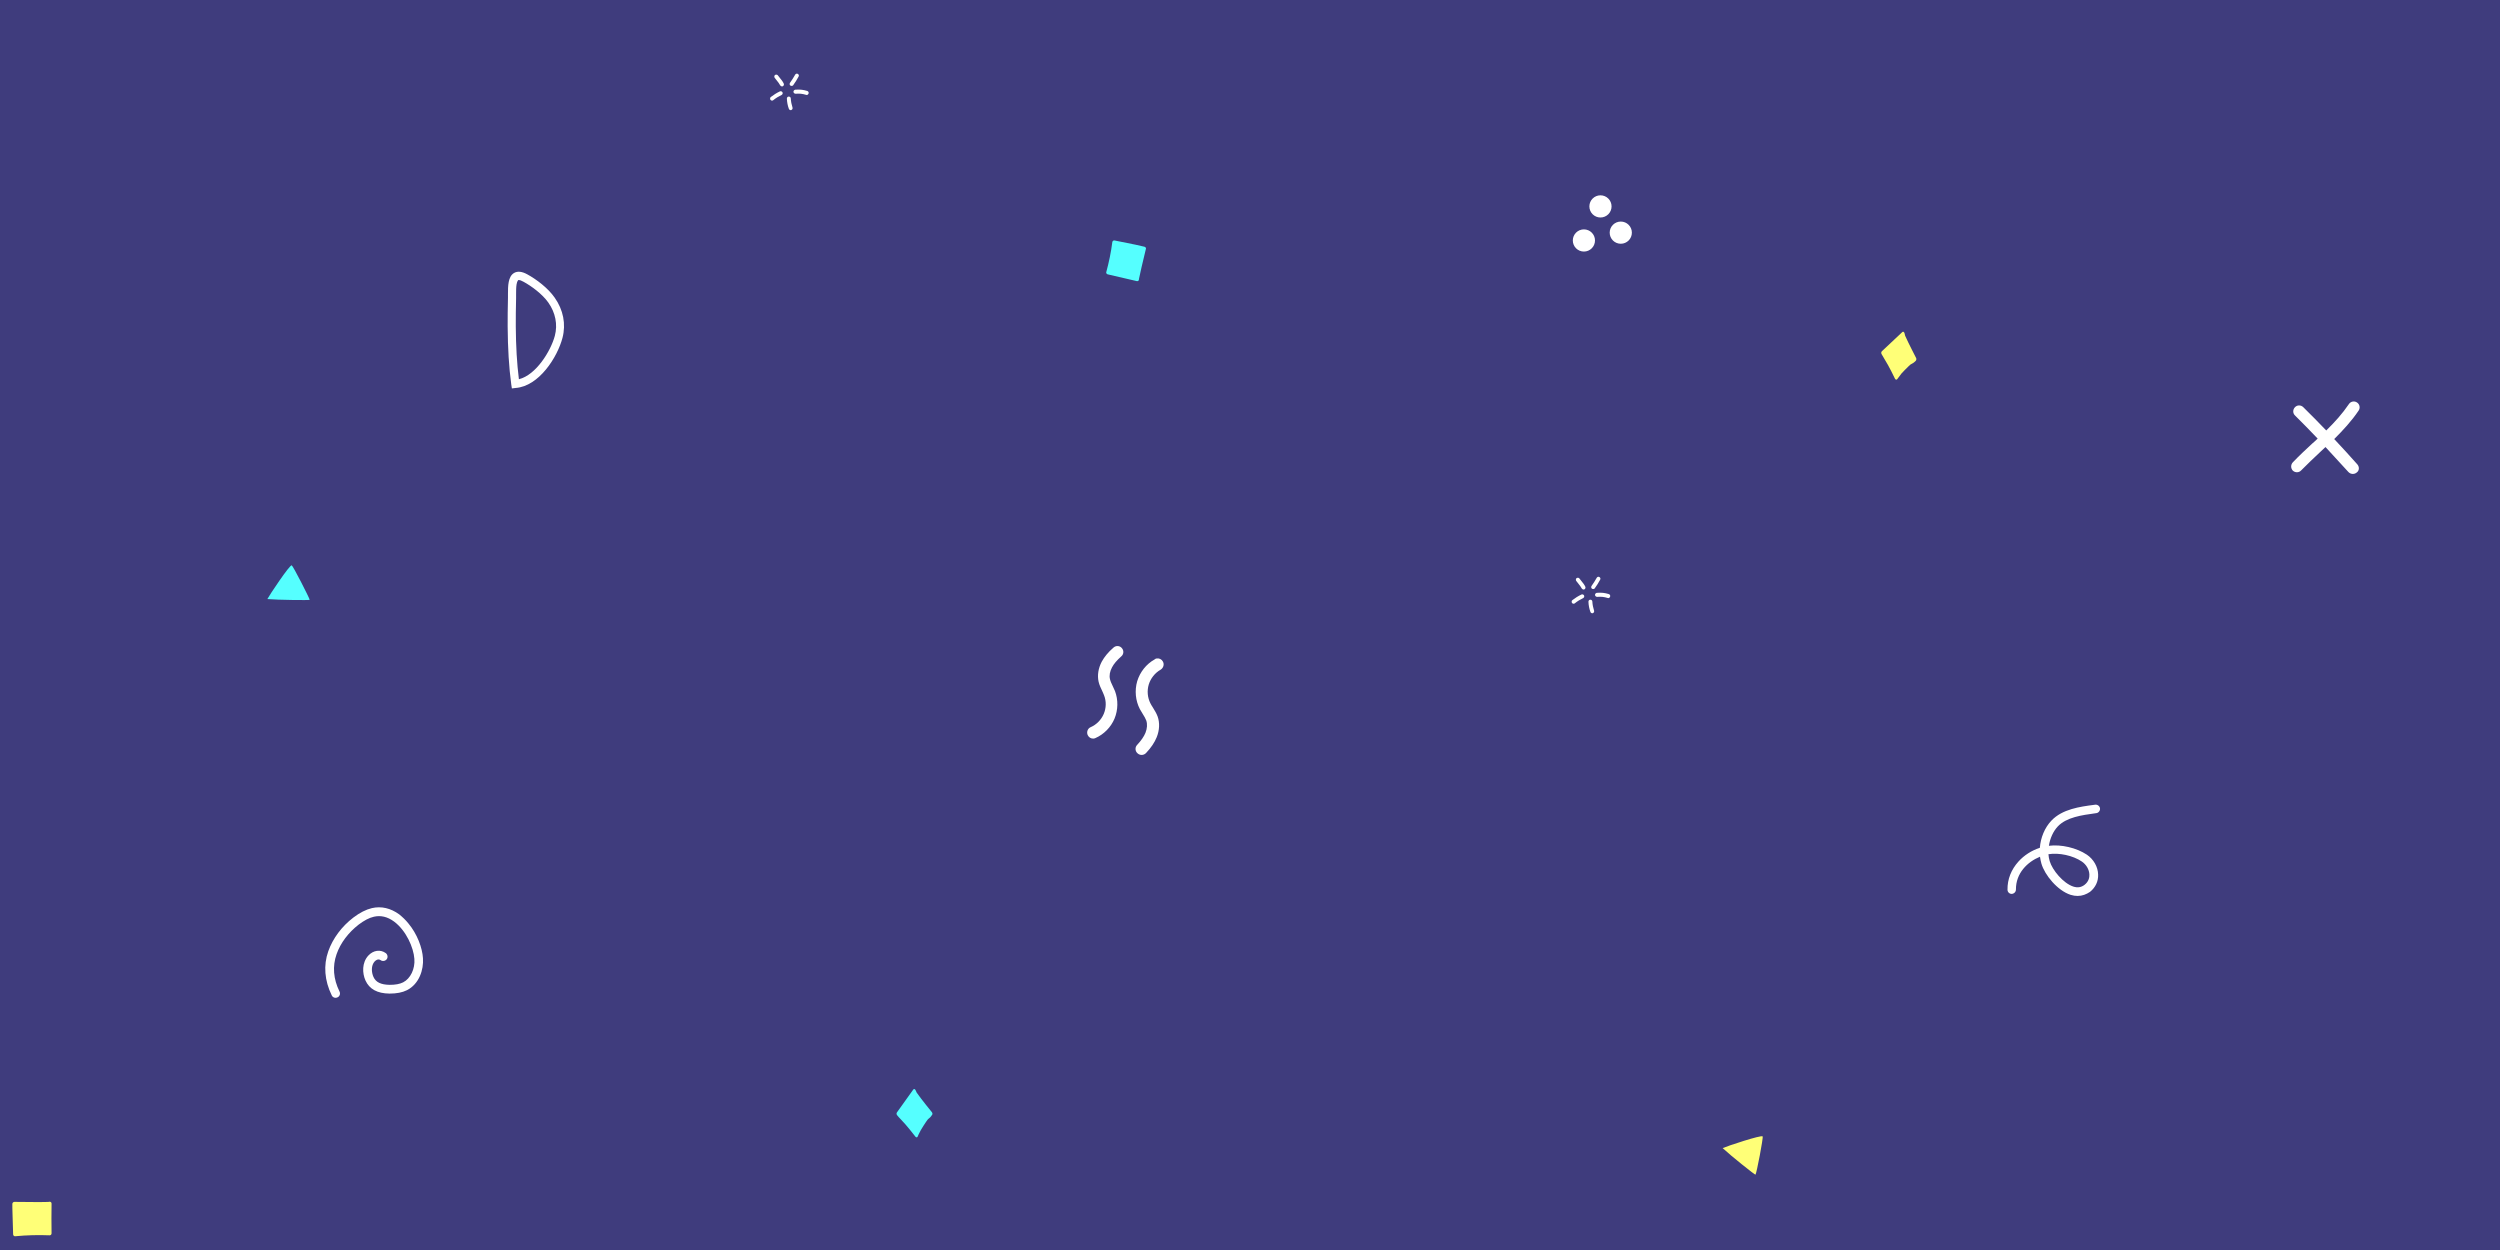
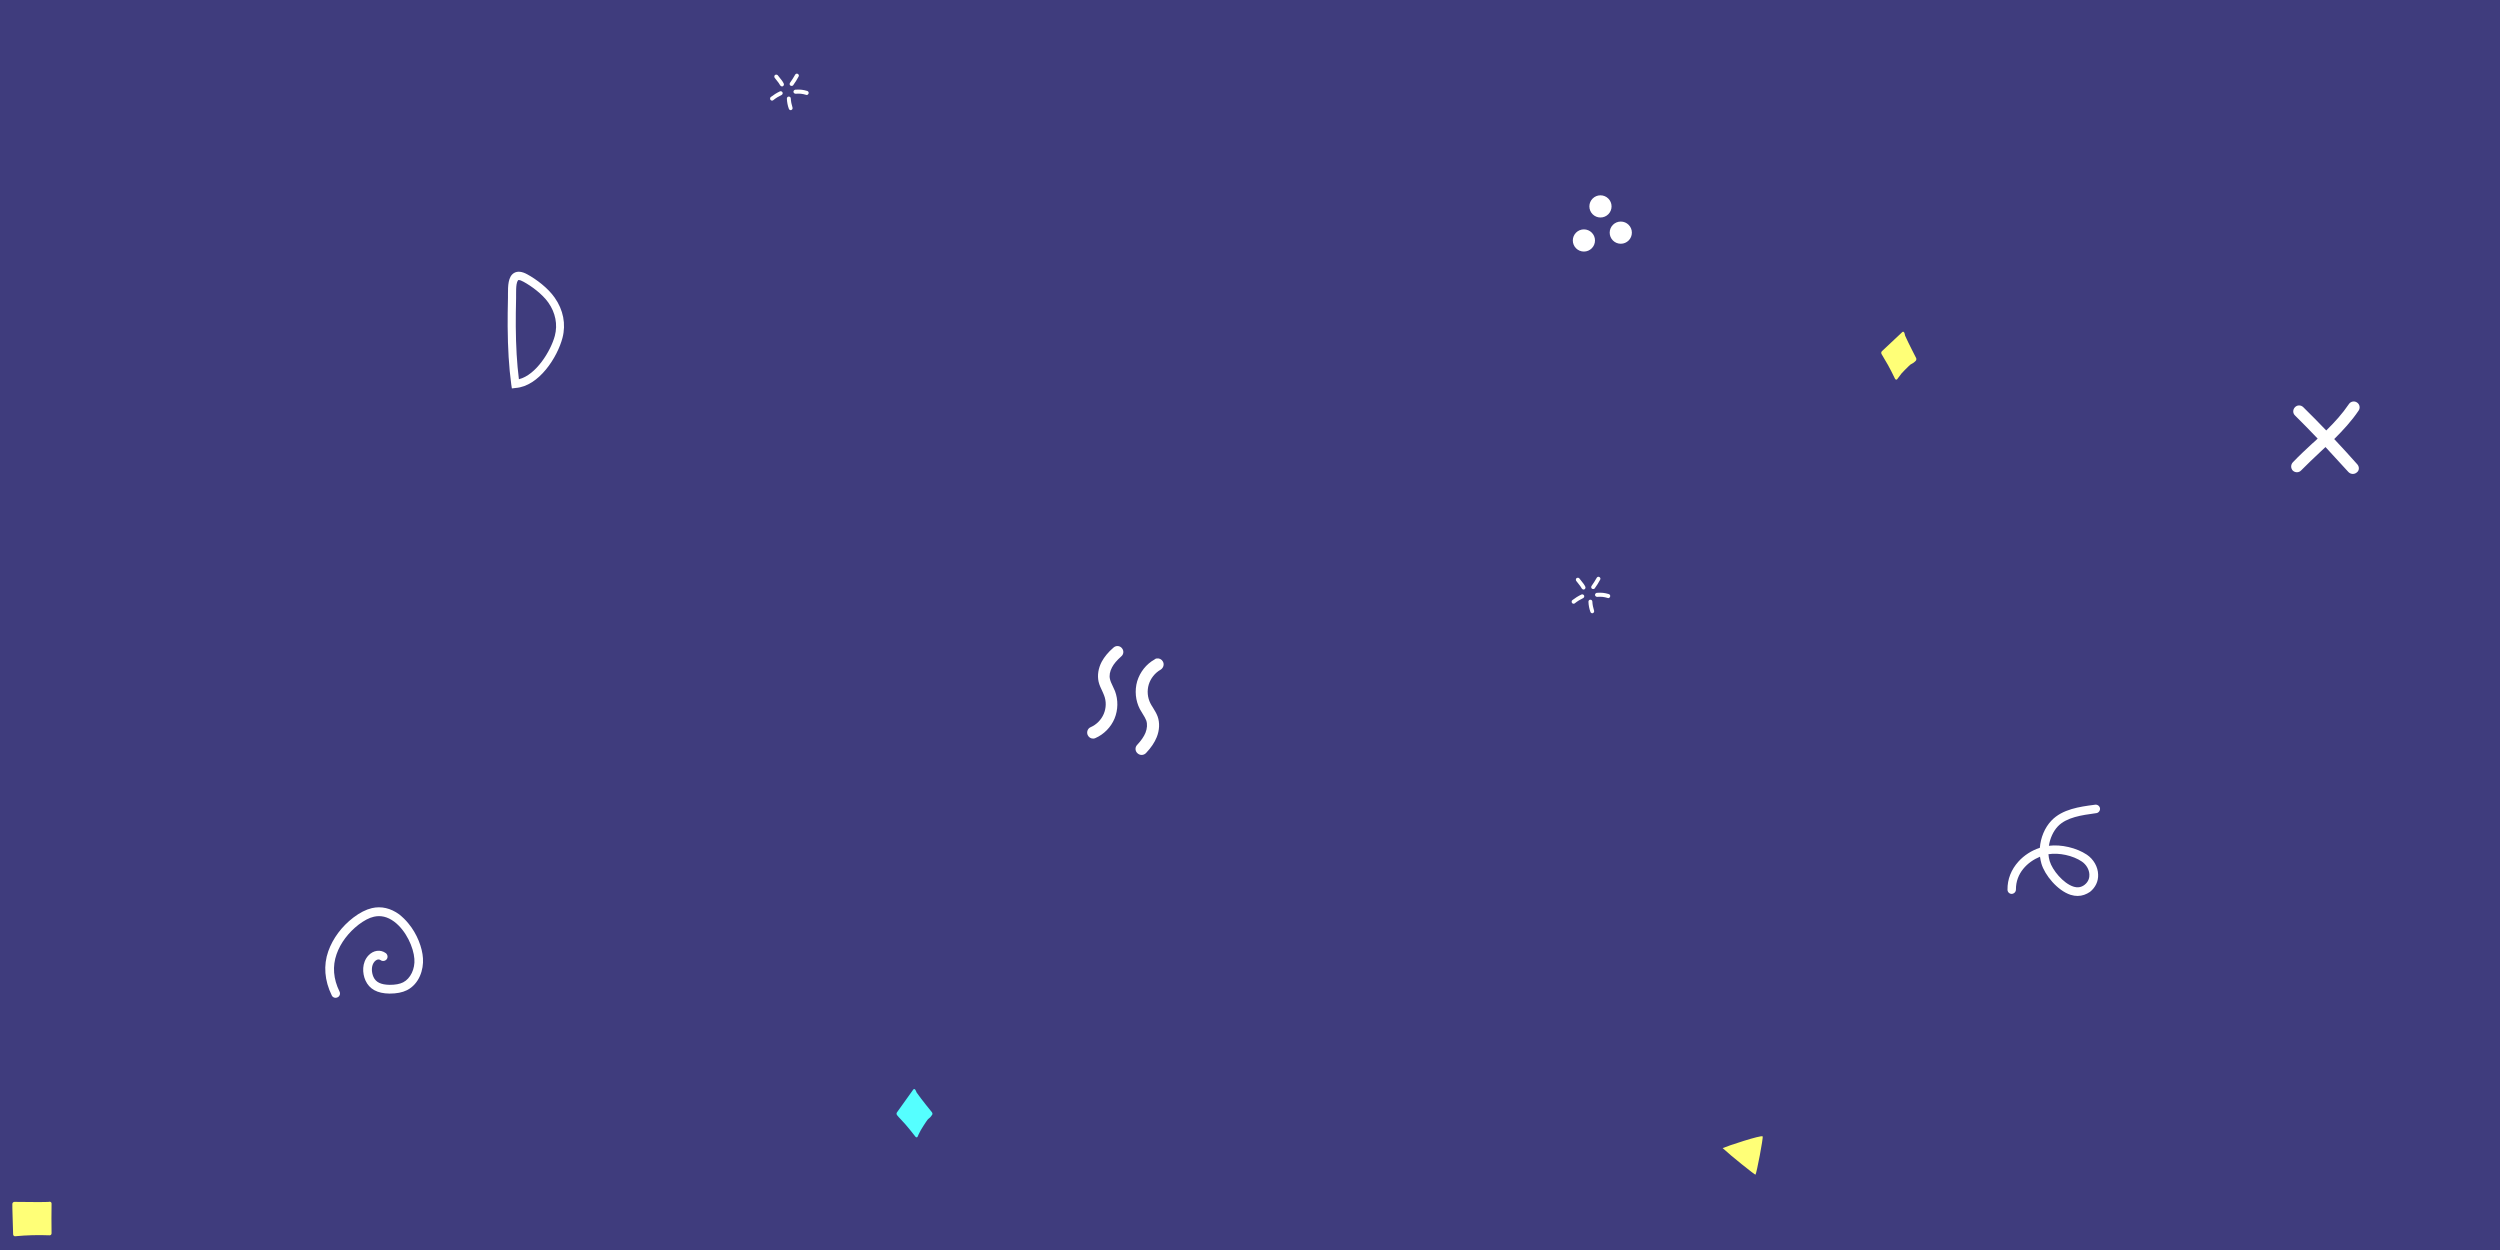
- <svg xmlns="http://www.w3.org/2000/svg" width="1507" height="753.5" viewBox="0 0 1600 800">
-   <rect fill="#3f3c7d" width="1600" height="800" />
-   <path fill="#FF7" d="M1102.5 734.8c2.5-1.2 24.8-8.6 25.6-7.5.5.7-3.9 23.8-4.6 24.5C1123.3 752.1 1107.5 739.5 1102.5 734.8zM1226.3 229.1c0-.1-4.9-9.4-7-14.2-.1-.3-.3-1.1-.4-1.6-.1-.4-.3-.7-.6-.9-.3-.2-.6-.1-.8.1l-13.1 12.3c0 0 0 0 0 0-.2.2-.3.5-.4.8 0 .3 0 .7.2 1 .1.1 1.4 2.5 2.1 3.6 2.4 3.7 6.5 12.1 6.5 12.2.2.3.4.5.7.6.3 0 .5-.1.7-.3 0 0 1.8-2.5 2.7-3.6 1.5-1.6 3-3.2 4.6-4.7 1.2-1.2 1.6-1.4 2.1-1.6.5-.3 1.1-.5 2.5-1.9C1226.5 230.4 1226.6 229.6 1226.3 229.1zM33 770.3C33 770.3 33 770.3 33 770.3c0-.7-.5-1.2-1.2-1.2-.1 0-.3 0-.4.1-1.6.2-14.3.1-22.2 0-.3 0-.6.1-.9.4-.2.2-.4.5-.4.9 0 .2 0 4.9.1 5.9l.4 13.6c0 .3.2.6.4.9.2.2.5.3.8.3 0 0 .1 0 .1 0 7.3-.7 14.7-.9 22-.6.3 0 .7-.1.9-.3.2-.2.4-.6.4-.9C32.9 783.3 32.9 776.2 33 770.3z" />
-   <path fill="#5ff" d="M171.1 383.4c1.3-2.5 14.3-22 15.6-21.6.8.3 11.5 21.2 11.5 22.1C198.1 384.2 177.9 384 171.1 383.4zM596.4 711.8c-.1-.1-6.7-8.2-9.7-12.5-.2-.3-.5-1-.7-1.5-.2-.4-.4-.7-.7-.8-.3-.1-.6 0-.8.3L574 712c0 0 0 0 0 0-.2.2-.2.5-.2.9 0 .3.2.7.4.9.1.1 1.8 2.2 2.8 3.1 3.1 3.1 8.8 10.5 8.9 10.6.2.3.5.4.8.4.3 0 .5-.2.6-.5 0 0 1.2-2.8 2-4.1 1.1-1.9 2.3-3.7 3.5-5.5.9-1.4 1.3-1.7 1.7-2 .5-.4 1-.7 2.1-2.4C596.9 713.1 596.8 712.3 596.4 711.8zM727.5 179.9C727.5 179.9 727.5 179.9 727.5 179.9c.6.2 1.3-.2 1.4-.8 0-.1 0-.2 0-.4.2-1.4 2.8-12.6 4.5-19.5.1-.3 0-.6-.2-.8-.2-.3-.5-.4-.8-.5-.2 0-4.7-1.1-5.7-1.3l-13.4-2.7c-.3-.1-.7 0-.9.2-.2.2-.4.4-.5.6 0 0 0 .1 0 .1-.8 6.5-2.2 13.1-3.9 19.4-.1.3 0 .6.2.9.2.3.5.4.8.5C714.8 176.9 721.7 178.5 727.5 179.9zM728.5 178.1c-.1-.1-.2-.2-.4-.2C728.3 177.9 728.4 178 728.5 178.1z" />
-   <g fill="#FFF">
-     <path d="M699.6 472.7c-1.5 0-2.8-.8-3.5-2.3-.8-1.9 0-4.2 1.9-5 3.7-1.6 6.8-4.7 8.4-8.5 1.6-3.8 1.7-8.1.2-11.9-.3-.9-.8-1.8-1.2-2.8-.8-1.7-1.8-3.7-2.3-5.9-.9-4.1-.2-8.6 2-12.8 1.7-3.1 4.1-6.1 7.6-9.1 1.6-1.4 4-1.2 5.3.4 1.4 1.6 1.2 4-.4 5.3-2.8 2.5-4.7 4.7-5.9 7-1.4 2.6-1.9 5.3-1.3 7.6.3 1.4 1 2.8 1.7 4.3.5 1.1 1 2.2 1.5 3.3 2.1 5.6 2 12-.3 17.6-2.3 5.5-6.8 10.1-12.3 12.5C700.6 472.6 700.1 472.7 699.6 472.7zM740.4 421.4c1.5-.2 3 .5 3.8 1.9 1.1 1.8.4 4.2-1.4 5.3-3.7 2.1-6.4 5.6-7.6 9.5-1.2 4-.8 8.4 1.1 12.1.4.9 1 1.7 1.6 2.7 1 1.7 2.2 3.5 3 5.7 1.4 4 1.2 8.7-.6 13.2-1.4 3.4-3.5 6.6-6.8 10.1-1.5 1.6-3.9 1.7-5.5.2-1.6-1.4-1.7-3.9-.2-5.4 2.6-2.8 4.3-5.3 5.3-7.7 1.1-2.8 1.3-5.6.5-7.9-.5-1.3-1.3-2.7-2.2-4.1-.6-1-1.3-2.1-1.9-3.2-2.8-5.4-3.4-11.9-1.7-17.8 1.8-5.9 5.8-11 11.2-14C739.4 421.6 739.9 421.4 740.4 421.4zM261.3 590.9c5.7 6.8 9 15.7 9.4 22.4.5 7.3-2.4 16.4-10.2 20.4-3 1.5-6.7 2.2-11.2 2.2-7.9-.1-12.9-2.9-15.4-8.4-2.1-4.7-2.3-11.4 1.8-15.9 3.2-3.5 7.8-4.1 11.2-1.6 1.2.9 1.5 2.7.6 3.9-.9 1.2-2.7 1.5-3.9.6-1.8-1.3-3.6.6-3.8.8-2.4 2.6-2.1 7-.8 9.9 1.5 3.4 4.7 5 10.4 5.1 3.6 0 6.4-.5 8.6-1.6 4.7-2.4 7.7-8.6 7.2-15-.5-7.3-5.3-18.2-13-23.9-4.2-3.1-8.5-4.1-12.9-3.1-3.1.7-6.2 2.4-9.7 5-6.6 5.1-11.7 11.8-14.2 19-2.7 7.7-2.1 15.8 1.9 23.9.7 1.4.1 3.1-1.3 3.7-1.4.7-3.1.1-3.7-1.3-4.6-9.4-5.4-19.2-2.2-28.2 2.9-8.2 8.6-15.9 16.1-21.6 4.1-3.1 8-5.1 11.8-6 6-1.4 12 0 17.5 4C257.6 586.9 259.6 588.8 261.3 590.9z" />
-     <circle cx="1013.7" cy="153.9" r="7.1" />
-     <circle cx="1024.3" cy="132.1" r="7.1" />
-     <circle cx="1037.3" cy="148.9" r="7.1" />
-     <path d="M1508.7 297.2c-4.8-5.4-9.7-10.8-14.8-16.2 5.6-5.6 11.1-11.5 15.6-18.2 1.2-1.7.7-4.1-1-5.2-1.7-1.2-4.1-.7-5.2 1-4.2 6.2-9.1 11.6-14.5 16.9-4.8-5-9.7-10-14.7-14.9-1.5-1.5-3.9-1.5-5.3 0-1.5 1.5-1.5 3.9 0 5.3 4.9 4.8 9.7 9.8 14.5 14.8-1.1 1.1-2.3 2.2-3.5 3.2-4.1 3.8-8.4 7.8-12.4 12-1.4 1.5-1.4 3.8 0 5.3 0 0 0 0 0 0 1.5 1.4 3.9 1.4 5.3-.1 3.9-4 8.1-7.9 12.1-11.7 1.2-1.1 2.3-2.2 3.5-3.3 4.9 5.3 9.8 10.6 14.6 15.9.1.1.1.1.2.2 1.4 1.4 3.7 1.5 5.2.2C1510 301.2 1510.1 298.8 1508.7 297.2zM327.6 248.6l-.4-2.6c-1.5-11.1-2.2-23.2-2.3-37 0-5.5 0-11.5.2-18.5 0-.7 0-1.5 0-2.3 0-5 0-11.2 3.9-13.5 2.2-1.3 5.1-1 8.5.9 5.7 3.1 13.2 8.7 17.5 14.9 5.5 7.8 7.3 16.9 5 25.7-3.2 12.3-15 31-30 32.1L327.6 248.6zM332.1 179.2c-.2 0-.3 0-.4.1-.1.1-.7.5-1.1 2.7-.3 1.9-.3 4.2-.3 6.3 0 .8 0 1.7 0 2.4-.2 6.9-.2 12.8-.2 18.3.1 12.5.7 23.5 2 33.7 11-2.7 20.4-18.1 23-27.8 1.9-7.2.4-14.8-4.2-21.3l0 0C347 188.1 340 183 335 180.3 333.6 179.5 332.6 179.2 332.1 179.2zM516.3 60.8c-.1 0-.2 0-.4-.1-2.4-.7-4-.9-6.7-.7-.7 0-1.3-.5-1.4-1.2 0-.7.5-1.3 1.2-1.4 3.1-.2 4.9 0 7.6.8.7.2 1.1.9.9 1.6C517.3 60.4 516.8 60.8 516.3 60.8zM506.1 70.5c-.5 0-1-.3-1.2-.8-.8-2.1-1.2-4.3-1.3-6.6 0-.7.5-1.3 1.2-1.3.7 0 1.3.5 1.3 1.2.1 2 .5 3.9 1.1 5.8.2.7-.1 1.4-.8 1.6C506.4 70.5 506.2 70.5 506.1 70.5zM494.1 64.4c-.4 0-.8-.2-1-.5-.4-.6-.3-1.4.2-1.8 1.8-1.4 3.7-2.6 5.8-3.6.6-.3 1.4 0 1.7.6.3.6 0 1.4-.6 1.7-1.9.9-3.7 2-5.3 3.3C494.7 64.3 494.4 64.4 494.1 64.4zM500.5 55.3c-.5 0-.9-.3-1.2-.7-.5-1-1.2-1.9-2.4-3.4-.3-.4-.7-.9-1.1-1.4-.4-.6-.3-1.4.2-1.8.6-.4 1.4-.3 1.8.2.4.5.8 1 1.1 1.4 1.3 1.6 2.1 2.6 2.7 3.9.3.6 0 1.4-.6 1.7C500.9 55.3 500.7 55.3 500.5 55.3zM506.7 55c-.3 0-.5-.1-.8-.2-.6-.4-.7-1.2-.3-1.8 1.2-1.7 2.3-3.4 3.3-5.2.3-.6 1.1-.9 1.7-.5.6.3.9 1.1.5 1.7-1 1.9-2.2 3.8-3.5 5.6C507.4 54.8 507.1 55 506.7 55zM1029.3 382.8c-.1 0-.2 0-.4-.1-2.4-.7-4-.9-6.7-.7-.7 0-1.3-.5-1.4-1.2 0-.7.5-1.3 1.2-1.4 3.1-.2 4.9 0 7.6.8.7.2 1.1.9.9 1.6C1030.3 382.4 1029.8 382.8 1029.3 382.8zM1019.1 392.5c-.5 0-1-.3-1.2-.8-.8-2.1-1.2-4.3-1.3-6.6 0-.7.5-1.3 1.2-1.3.7 0 1.3.5 1.3 1.2.1 2 .5 3.9 1.1 5.8.2.7-.1 1.4-.8 1.6C1019.4 392.5 1019.2 392.5 1019.1 392.5zM1007.1 386.4c-.4 0-.8-.2-1-.5-.4-.6-.3-1.4.2-1.8 1.8-1.4 3.7-2.6 5.8-3.6.6-.3 1.4 0 1.7.6.3.6 0 1.4-.6 1.7-1.9.9-3.7 2-5.3 3.3C1007.7 386.3 1007.4 386.4 1007.1 386.4zM1013.5 377.3c-.5 0-.9-.3-1.2-.7-.5-1-1.2-1.9-2.4-3.4-.3-.4-.7-.9-1.1-1.4-.4-.6-.3-1.4.2-1.8.6-.4 1.4-.3 1.8.2.4.5.8 1 1.1 1.4 1.3 1.6 2.1 2.6 2.7 3.9.3.6 0 1.4-.6 1.7C1013.9 377.3 1013.7 377.3 1013.5 377.3zM1019.7 377c-.3 0-.5-.1-.8-.2-.6-.4-.7-1.2-.3-1.8 1.2-1.7 2.3-3.4 3.3-5.2.3-.6 1.1-.9 1.7-.5.6.3.9 1.1.5 1.7-1 1.9-2.2 3.8-3.5 5.6C1020.4 376.8 1020.1 377 1019.7 377zM1329.7 573.4c-1.4 0-2.9-.2-4.5-.7-8.4-2.7-16.6-12.7-18.7-20-.4-1.4-.7-2.9-.9-4.4-8.1 3.3-15.5 10.6-15.4 21 0 1.5-1.2 2.7-2.7 2.8 0 0 0 0 0 0-1.5 0-2.7-1.2-2.7-2.7-.1-6.7 2.4-12.9 7-18 3.6-4 8.4-7.1 13.7-8.8.5-6.5 3.1-12.9 7.4-17.4 7-7.4 18.2-8.9 27.3-10.1l.7-.1c1.5-.2 2.9.9 3.1 2.3.2 1.5-.9 2.9-2.3 3.1l-.7.1c-8.6 1.2-18.4 2.5-24 8.4-3 3.2-5 7.7-5.7 12.4 7.9-1 17.7 1.3 24.3 5.7 4.3 2.9 7.1 7.8 7.2 12.7.2 4.3-1.7 8.3-5.2 11.1C1335.2 572.4 1332.6 573.4 1329.7 573.4zM1311 546.7c.1 1.5.4 3 .8 4.4 1.7 5.8 8.7 14.2 15.1 16.3 2.8.9 5.1.5 7.2-1.1 2.7-2.1 3.2-4.8 3.1-6.6-.1-3.2-2-6.4-4.8-8.3C1326.7 547.5 1317.7 545.6 1311 546.7z" />
+ <svg xmlns="http://www.w3.org/2000/svg" width="1600" height="800">
+   <g>
+     <rect fill="none" id="canvas_background" height="402" width="582" y="-1" x="-1" />
+   </g>
+   <g>
+     <rect id="svg_1" height="800" width="1600" fill="#3f3c7d" />
+     <path id="svg_2" d="m1102.5,734.8c2.5,-1.2 24.8,-8.6 25.6,-7.5c0.5,0.7 -3.9,23.8 -4.6,24.5c-0.2,0.3 -16,-12.3 -21,-17zm123.8,-505.7c0,-0.1 -4.9,-9.4 -7,-14.2c-0.1,-0.3 -0.3,-1.1 -0.4,-1.6c-0.1,-0.4 -0.3,-0.7 -0.6,-0.9c-0.3,-0.2 -0.6,-0.1 -0.8,0.1l-13.1,12.3c0,0 0,0 0,0c-0.2,0.2 -0.3,0.5 -0.4,0.8c0,0.3 0,0.7 0.2,1c0.1,0.1 1.4,2.5 2.1,3.6c2.4,3.7 6.5,12.1 6.5,12.2c0.2,0.3 0.4,0.5 0.7,0.6c0.3,0 0.5,-0.1 0.7,-0.3c0,0 1.8,-2.5 2.7,-3.6c1.5,-1.6 3,-3.2 4.6,-4.7c1.2,-1.2 1.6,-1.4 2.1,-1.6c0.5,-0.3 1.1,-0.5 2.5,-1.9c0.4,-0.5 0.5,-1.3 0.2,-1.8zm-1193.3,541.2c0,0 0,0 0,0c0,-0.7 -0.5,-1.2 -1.2,-1.2c-0.1,0 -0.3,0 -0.4,0.1c-1.6,0.2 -14.3,0.1 -22.2,0c-0.3,0 -0.6,0.1 -0.9,0.4c-0.2,0.2 -0.4,0.5 -0.4,0.9c0,0.2 0,4.9 0.1,5.9l0.4,13.6c0,0.3 0.2,0.6 0.4,0.9c0.2,0.2 0.5,0.3 0.8,0.3c0,0 0.1,0 0.1,0c7.3,-0.7 14.7,-0.9 22,-0.6c0.3,0 0.7,-0.1 0.9,-0.3c0.2,-0.2 0.4,-0.6 0.4,-0.9c-0.1,-6.1 -0.1,-13.2 0,-19.1z" fill="#FF7" />
+     <path id="svg_3" d="m596.4,711.8c-0.1,-0.1 -6.7,-8.2 -9.7,-12.5c-0.2,-0.3 -0.5,-1 -0.7,-1.5c-0.2,-0.4 -0.4,-0.7 -0.7,-0.8c-0.3,-0.1 -0.6,0 -0.8,0.3l-10.5,14.7c0,0 0,0 0,0c-0.2,0.2 -0.2,0.5 -0.2,0.9c0,0.3 0.2,0.7 0.4,0.9c0.1,0.1 1.8,2.2 2.8,3.1c3.1,3.1 8.8,10.5 8.9,10.6c0.2,0.3 0.5,0.4 0.8,0.4c0.3,0 0.5,-0.2 0.6,-0.5c0,0 1.2,-2.8 2,-4.1c1.1,-1.9 2.3,-3.7 3.5,-5.5c0.9,-1.4 1.3,-1.7 1.7,-2c0.5,-0.4 1,-0.7 2.1,-2.4c0.3,-0.3 0.2,-1.1 -0.2,-1.6z" fill="#5ff" />
+     <g id="svg_4" fill="#FFF">
+       <path id="svg_5" d="m699.6,472.7c-1.5,0 -2.8,-0.8 -3.5,-2.3c-0.8,-1.9 0,-4.2 1.9,-5c3.7,-1.6 6.8,-4.7 8.4,-8.5c1.6,-3.8 1.7,-8.1 0.2,-11.9c-0.3,-0.9 -0.8,-1.8 -1.2,-2.8c-0.8,-1.7 -1.8,-3.7 -2.3,-5.9c-0.9,-4.1 -0.2,-8.6 2,-12.8c1.7,-3.1 4.1,-6.1 7.6,-9.1c1.6,-1.4 4,-1.2 5.3,0.4c1.4,1.6 1.2,4 -0.4,5.3c-2.8,2.5 -4.7,4.7 -5.9,7c-1.4,2.6 -1.9,5.3 -1.3,7.6c0.3,1.4 1,2.8 1.7,4.3c0.5,1.1 1,2.2 1.5,3.3c2.1,5.6 2,12 -0.3,17.6c-2.3,5.5 -6.8,10.1 -12.3,12.5c-0.4,0.2 -0.9,0.3 -1.4,0.3zm40.8,-51.3c1.5,-0.2 3,0.5 3.8,1.9c1.1,1.8 0.4,4.2 -1.4,5.3c-3.7,2.1 -6.4,5.6 -7.6,9.5c-1.2,4 -0.8,8.4 1.1,12.1c0.4,0.9 1,1.7 1.6,2.7c1,1.7 2.2,3.5 3,5.7c1.4,4 1.2,8.7 -0.6,13.2c-1.4,3.4 -3.5,6.6 -6.8,10.1c-1.5,1.6 -3.9,1.7 -5.5,0.2c-1.6,-1.4 -1.7,-3.9 -0.2,-5.4c2.6,-2.8 4.3,-5.3 5.3,-7.7c1.1,-2.8 1.3,-5.6 0.5,-7.9c-0.5,-1.3 -1.3,-2.7 -2.2,-4.1c-0.6,-1 -1.3,-2.1 -1.9,-3.2c-2.8,-5.4 -3.4,-11.9 -1.7,-17.8c1.8,-5.9 5.8,-11 11.2,-14c0.4,-0.4 0.9,-0.6 1.4,-0.6zm-479.1,169.5c5.7,6.8 9,15.7 9.4,22.4c0.5,7.3 -2.4,16.4 -10.2,20.4c-3,1.5 -6.7,2.2 -11.2,2.2c-7.9,-0.1 -12.9,-2.9 -15.4,-8.4c-2.1,-4.7 -2.3,-11.4 1.8,-15.9c3.2,-3.5 7.8,-4.1 11.2,-1.6c1.2,0.9 1.5,2.7 0.6,3.9c-0.9,1.2 -2.7,1.5 -3.9,0.6c-1.8,-1.3 -3.6,0.6 -3.8,0.8c-2.4,2.6 -2.1,7 -0.8,9.9c1.5,3.4 4.7,5 10.4,5.1c3.6,0 6.4,-0.5 8.6,-1.6c4.7,-2.4 7.7,-8.6 7.2,-15c-0.5,-7.3 -5.3,-18.2 -13,-23.9c-4.2,-3.1 -8.5,-4.1 -12.9,-3.1c-3.1,0.7 -6.2,2.4 -9.7,5c-6.6,5.1 -11.7,11.8 -14.2,19c-2.7,7.7 -2.1,15.8 1.9,23.9c0.7,1.4 0.1,3.1 -1.3,3.7c-1.4,0.7 -3.1,0.1 -3.7,-1.3c-4.6,-9.4 -5.4,-19.2 -2.2,-28.2c2.9,-8.2 8.6,-15.9 16.1,-21.6c4.1,-3.1 8,-5.1 11.8,-6c6,-1.4 12,0 17.5,4c2.1,1.7 4.1,3.6 5.8,5.7z" />
+       <circle id="svg_6" r="7.1" cy="153.9" cx="1013.7" />
+       <circle id="svg_7" r="7.1" cy="132.1" cx="1024.3" />
+       <circle id="svg_8" r="7.1" cy="148.9" cx="1037.3" />
+       <path id="svg_9" d="m1508.7,297.2c-4.8,-5.4 -9.7,-10.8 -14.8,-16.2c5.6,-5.6 11.1,-11.5 15.6,-18.2c1.2,-1.7 0.7,-4.1 -1,-5.2c-1.7,-1.2 -4.1,-0.7 -5.2,1c-4.2,6.2 -9.1,11.6 -14.5,16.9c-4.8,-5 -9.7,-10 -14.7,-14.9c-1.5,-1.5 -3.9,-1.5 -5.3,0c-1.5,1.5 -1.5,3.9 0,5.3c4.9,4.8 9.7,9.8 14.5,14.8c-1.1,1.1 -2.3,2.2 -3.5,3.2c-4.1,3.8 -8.4,7.8 -12.4,12c-1.4,1.5 -1.4,3.8 0,5.3c0,0 0,0 0,0c1.5,1.4 3.9,1.4 5.3,-0.1c3.9,-4 8.1,-7.9 12.1,-11.7c1.2,-1.1 2.3,-2.2 3.5,-3.3c4.9,5.3 9.8,10.6 14.6,15.9c0.1,0.1 0.1,0.1 0.2,0.2c1.4,1.4 3.7,1.5 5.2,0.2c1.7,-1.2 1.8,-3.6 0.4,-5.2zm-1181.1,-48.6l-0.4,-2.6c-1.5,-11.1 -2.2,-23.2 -2.3,-37c0,-5.5 0,-11.5 0.2,-18.5c0,-0.7 0,-1.5 0,-2.3c0,-5 0,-11.2 3.9,-13.5c2.2,-1.3 5.1,-1 8.5,0.9c5.7,3.1 13.2,8.7 17.5,14.9c5.5,7.8 7.3,16.9 5,25.7c-3.2,12.3 -15,31 -30,32.1l-2.4,0.3zm4.5,-69.4c-0.2,0 -0.3,0 -0.4,0.1c-0.1,0.1 -0.7,0.5 -1.1,2.7c-0.3,1.9 -0.3,4.2 -0.3,6.3c0,0.8 0,1.7 0,2.4c-0.2,6.9 -0.2,12.8 -0.2,18.3c0.1,12.5 0.7,23.5 2,33.7c11,-2.7 20.4,-18.1 23,-27.8c1.9,-7.2 0.4,-14.8 -4.2,-21.3l0,0c-3.9,-5.5 -10.9,-10.6 -15.9,-13.3c-1.4,-0.8 -2.4,-1.1 -2.9,-1.1zm184.2,-118.4c-0.1,0 -0.2,0 -0.4,-0.1c-2.4,-0.7 -4,-0.9 -6.7,-0.7c-0.7,0 -1.3,-0.5 -1.4,-1.2c0,-0.7 0.5,-1.3 1.2,-1.4c3.1,-0.2 4.9,0 7.6,0.8c0.7,0.2 1.1,0.9 0.9,1.6c-0.2,0.6 -0.7,1 -1.2,1zm-10.2,9.7c-0.5,0 -1,-0.3 -1.2,-0.8c-0.8,-2.1 -1.2,-4.3 -1.3,-6.6c0,-0.7 0.5,-1.3 1.2,-1.3c0.7,0 1.3,0.5 1.3,1.2c0.1,2 0.5,3.9 1.1,5.8c0.2,0.7 -0.1,1.4 -0.8,1.6c0,0.1 -0.2,0.1 -0.3,0.1zm-12,-6.1c-0.4,0 -0.8,-0.2 -1,-0.5c-0.4,-0.6 -0.3,-1.4 0.2,-1.8c1.8,-1.4 3.7,-2.6 5.8,-3.6c0.6,-0.3 1.4,0 1.7,0.6c0.3,0.6 0,1.4 -0.6,1.7c-1.9,0.9 -3.7,2 -5.3,3.3c-0.2,0.2 -0.5,0.3 -0.8,0.3zm6.4,-9.1c-0.5,0 -0.9,-0.3 -1.2,-0.7c-0.5,-1 -1.2,-1.9 -2.4,-3.4c-0.3,-0.4 -0.7,-0.9 -1.1,-1.4c-0.4,-0.6 -0.3,-1.4 0.2,-1.8c0.6,-0.4 1.4,-0.3 1.8,0.2c0.4,0.5 0.8,1 1.1,1.4c1.3,1.6 2.1,2.6 2.7,3.9c0.3,0.6 0,1.4 -0.6,1.7c-0.1,0.1 -0.3,0.1 -0.5,0.1zm6.2,-0.3c-0.3,0 -0.5,-0.1 -0.8,-0.2c-0.6,-0.4 -0.7,-1.2 -0.3,-1.8c1.2,-1.7 2.3,-3.4 3.3,-5.2c0.3,-0.6 1.1,-0.9 1.7,-0.5c0.6,0.3 0.9,1.1 0.5,1.7c-1,1.9 -2.2,3.8 -3.5,5.6c-0.2,0.2 -0.5,0.4 -0.9,0.4zm522.6,327.8c-0.1,0 -0.2,0 -0.4,-0.1c-2.4,-0.7 -4,-0.9 -6.7,-0.7c-0.7,0 -1.3,-0.5 -1.4,-1.2c0,-0.7 0.5,-1.3 1.2,-1.4c3.1,-0.2 4.9,0 7.6,0.8c0.7,0.2 1.1,0.9 0.9,1.6c-0.2,0.6 -0.7,1 -1.2,1zm-10.2,9.7c-0.5,0 -1,-0.3 -1.2,-0.8c-0.8,-2.1 -1.2,-4.3 -1.3,-6.6c0,-0.7 0.5,-1.3 1.2,-1.3c0.7,0 1.3,0.5 1.3,1.2c0.1,2 0.5,3.9 1.1,5.8c0.2,0.7 -0.1,1.4 -0.8,1.6c0,0.1 -0.2,0.1 -0.3,0.1zm-12,-6.1c-0.4,0 -0.8,-0.2 -1,-0.5c-0.4,-0.6 -0.3,-1.4 0.2,-1.8c1.8,-1.4 3.7,-2.6 5.8,-3.6c0.6,-0.3 1.4,0 1.7,0.6c0.3,0.6 0,1.4 -0.6,1.7c-1.9,0.9 -3.7,2 -5.3,3.3c-0.2,0.2 -0.5,0.3 -0.8,0.3zm6.4,-9.1c-0.5,0 -0.9,-0.3 -1.2,-0.7c-0.5,-1 -1.2,-1.9 -2.4,-3.4c-0.3,-0.4 -0.7,-0.9 -1.1,-1.4c-0.4,-0.6 -0.3,-1.4 0.2,-1.8c0.6,-0.4 1.4,-0.3 1.8,0.2c0.4,0.5 0.8,1 1.1,1.4c1.3,1.6 2.1,2.6 2.7,3.9c0.3,0.6 0,1.4 -0.6,1.7c-0.1,0.1 -0.3,0.1 -0.5,0.1zm6.2,-0.3c-0.3,0 -0.5,-0.1 -0.8,-0.2c-0.6,-0.4 -0.7,-1.2 -0.3,-1.8c1.2,-1.7 2.3,-3.4 3.3,-5.2c0.3,-0.6 1.1,-0.9 1.7,-0.5c0.6,0.3 0.9,1.1 0.5,1.7c-1,1.9 -2.2,3.8 -3.5,5.6c-0.2,0.2 -0.5,0.4 -0.9,0.4zm310,196.4c-1.4,0 -2.9,-0.2 -4.5,-0.7c-8.4,-2.7 -16.6,-12.7 -18.7,-20c-0.4,-1.4 -0.7,-2.9 -0.9,-4.4c-8.1,3.3 -15.5,10.6 -15.4,21c0,1.5 -1.2,2.7 -2.7,2.8c0,0 0,0 0,0c-1.5,0 -2.7,-1.2 -2.7,-2.7c-0.1,-6.7 2.4,-12.9 7,-18c3.6,-4 8.4,-7.1 13.7,-8.8c0.5,-6.5 3.1,-12.9 7.4,-17.4c7,-7.4 18.2,-8.9 27.3,-10.1l0.7,-0.1c1.5,-0.2 2.9,0.9 3.1,2.3c0.2,1.5 -0.9,2.9 -2.3,3.1l-0.7,0.1c-8.6,1.2 -18.4,2.5 -24,8.4c-3,3.2 -5,7.7 -5.7,12.4c7.9,-1 17.7,1.3 24.3,5.7c4.3,2.9 7.1,7.8 7.2,12.7c0.2,4.3 -1.7,8.3 -5.2,11.1c-2.4,1.6 -5,2.6 -7.9,2.6zm-18.7,-26.7c0.1,1.5 0.4,3 0.8,4.4c1.7,5.8 8.7,14.2 15.1,16.3c2.8,0.9 5.1,0.5 7.2,-1.1c2.7,-2.1 3.2,-4.8 3.1,-6.6c-0.1,-3.2 -2,-6.4 -4.8,-8.3c-5.7,-3.9 -14.7,-5.8 -21.4,-4.7z" />
+     </g>
  </g>
</svg>
